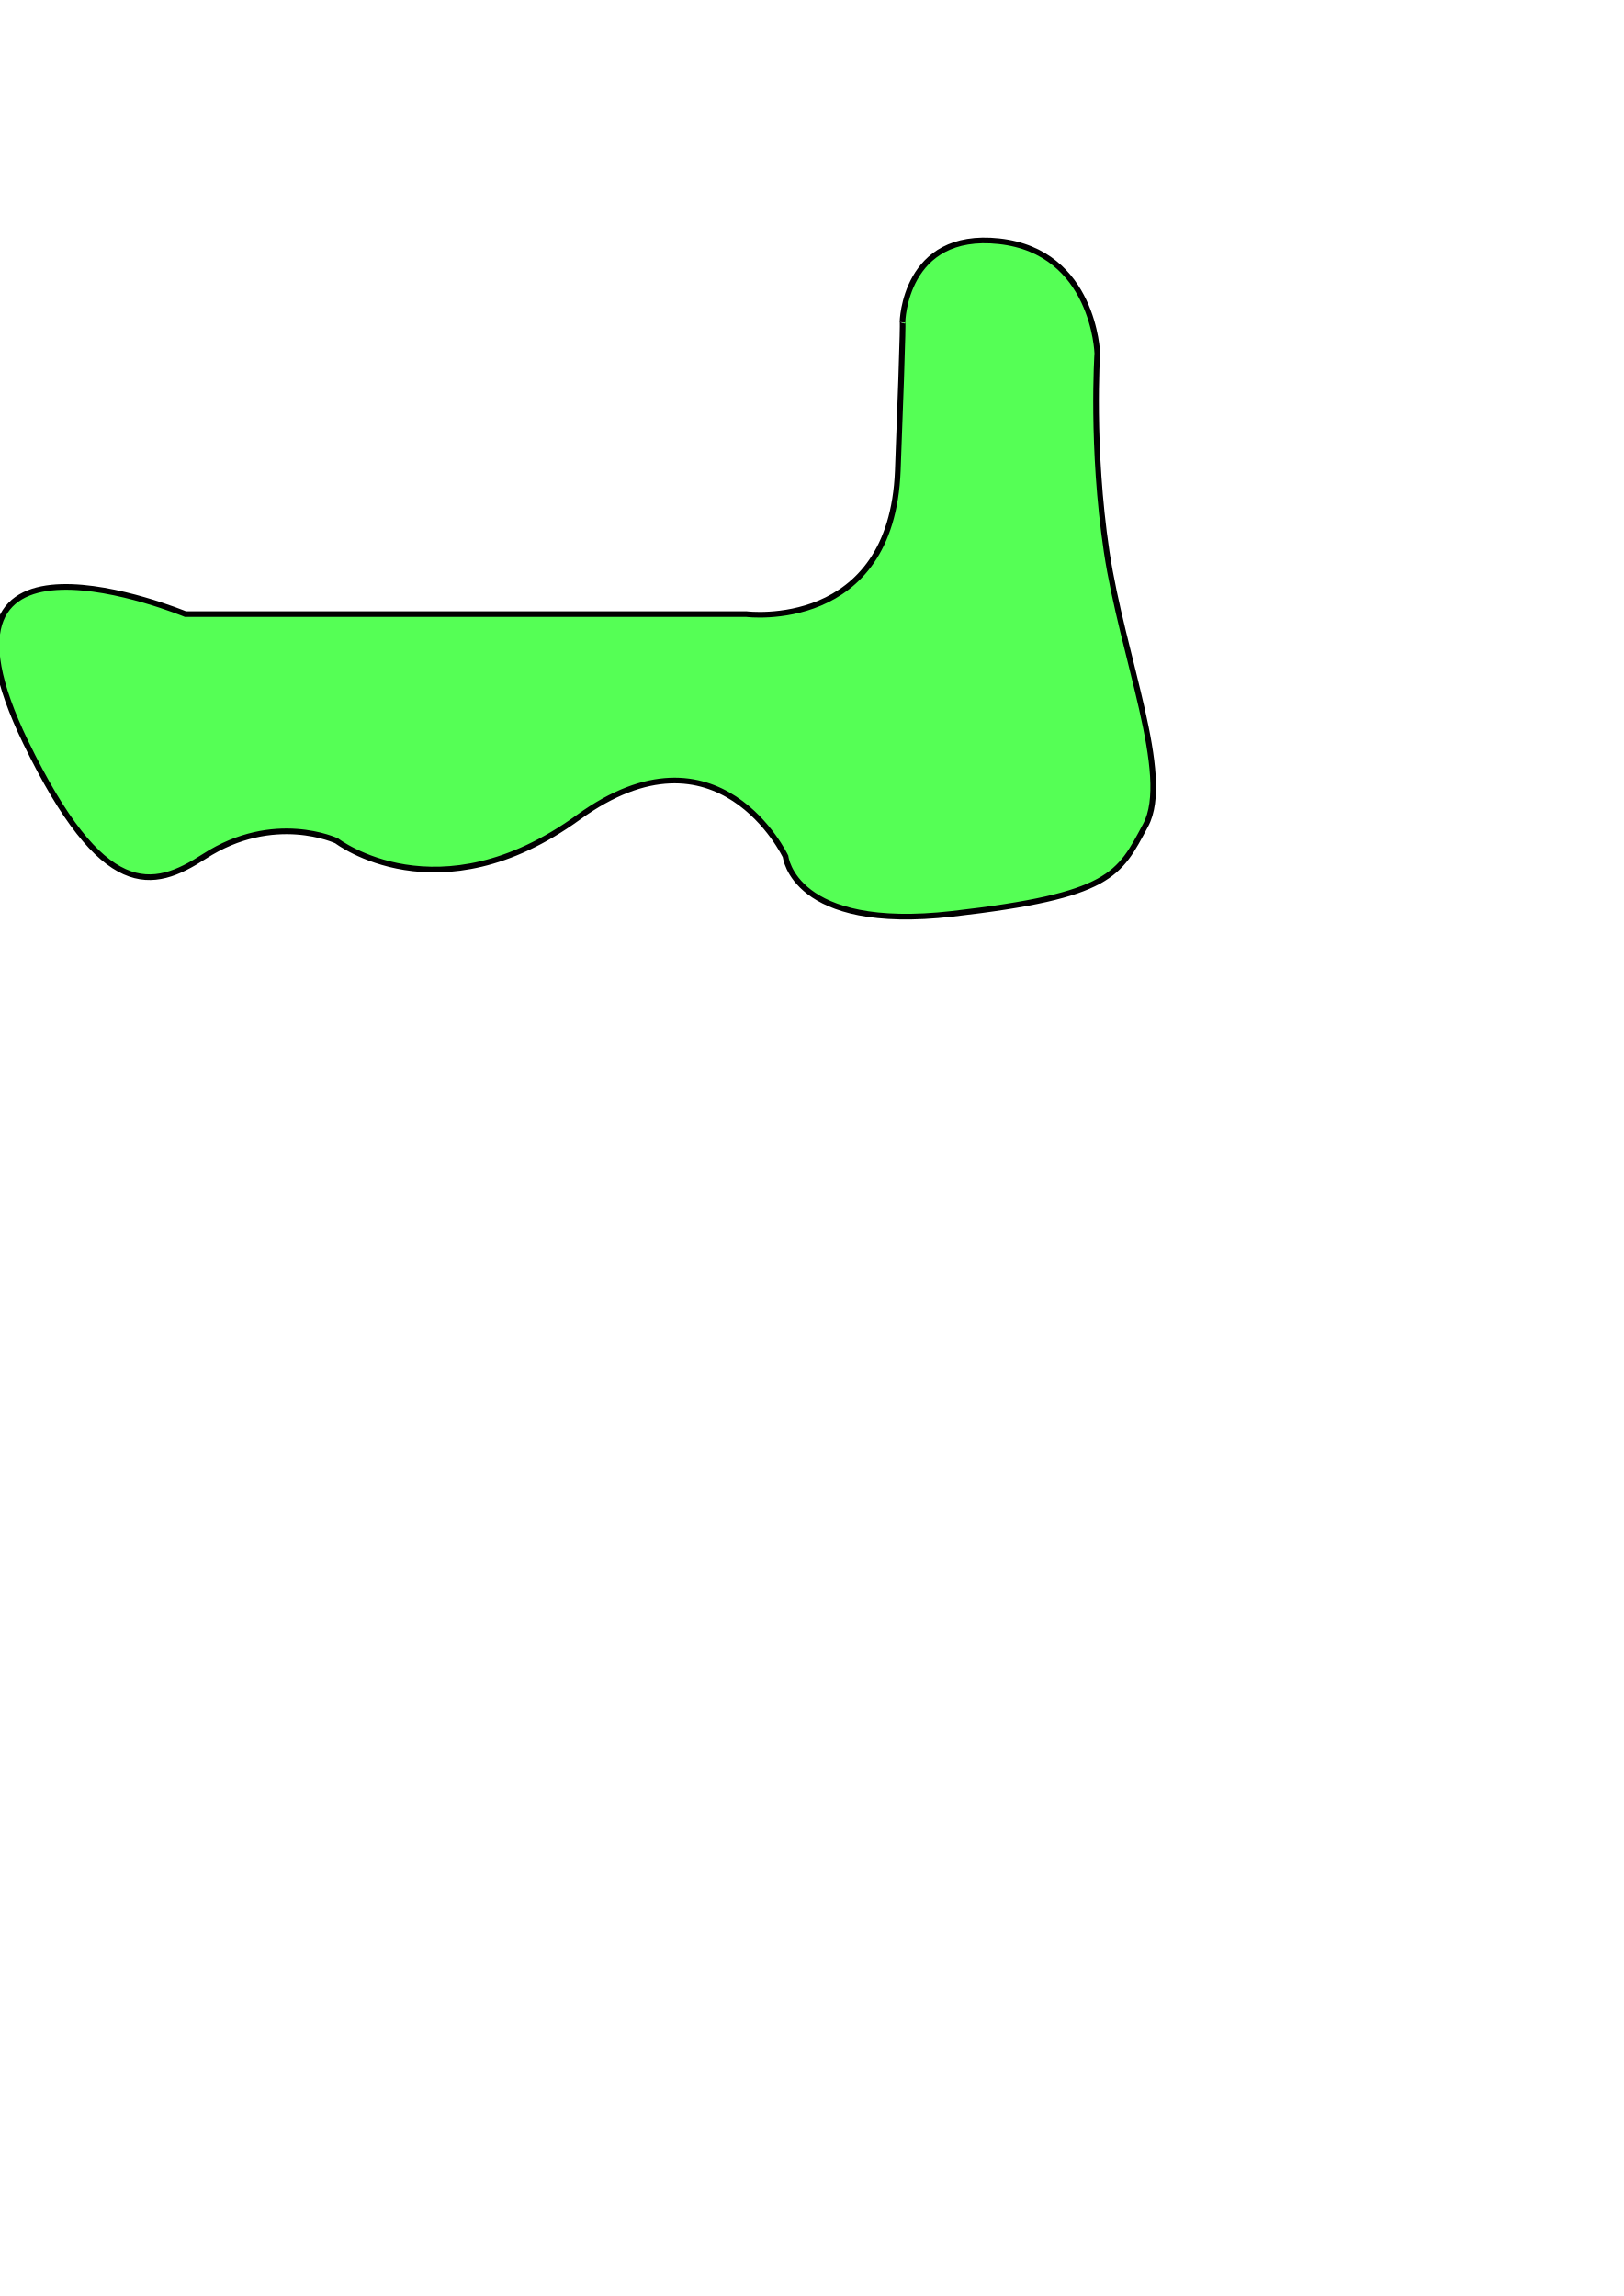
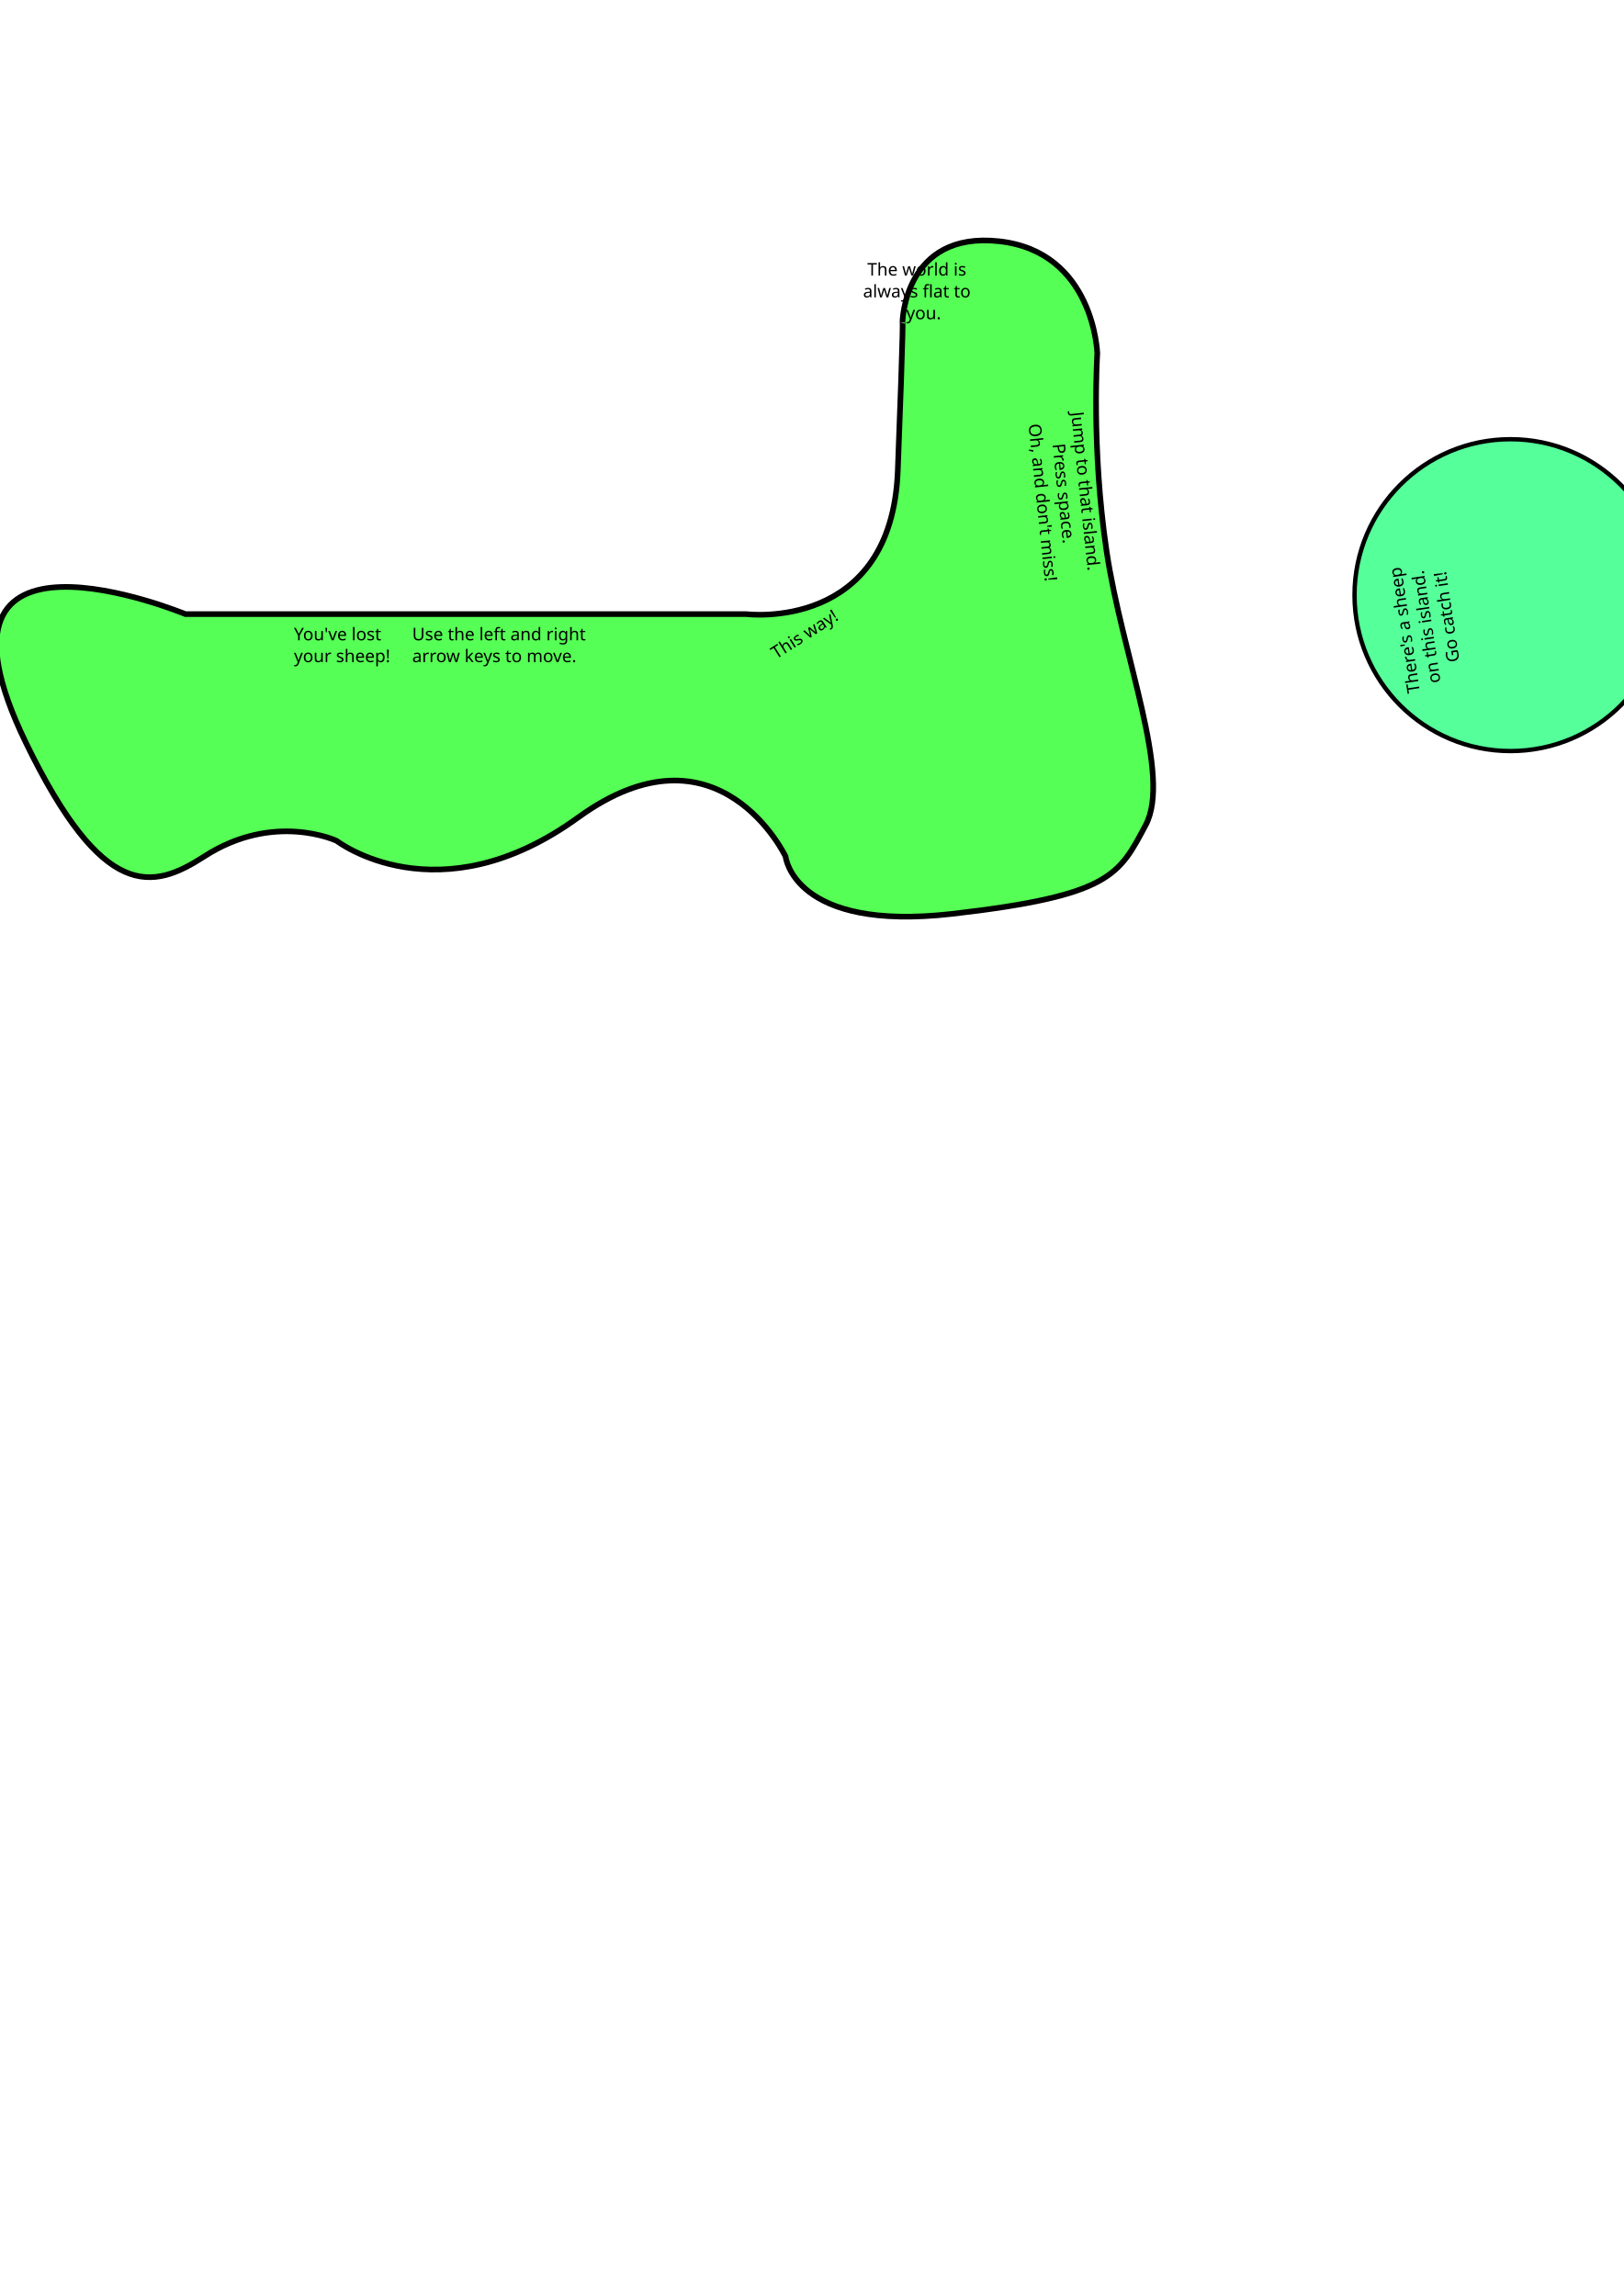
<svg xmlns="http://www.w3.org/2000/svg" width="744.094" height="1052.362" id="svg2" version="1.1">
  <defs id="defs4" />
  <g id="layer1">
    <path style="fill:#55ff55;stroke:#000000;stroke-width:2.586;stroke-linecap:butt;stroke-linejoin:miter;stroke-opacity:1" d="m 85,281.482 257.143,0 c 0,0 66.429,8.361 69.286,-65.697 2.857,-74.058 2.143,-68.119 2.143,-68.119 0,0 0.714,-41.867 44.286,-37.089 43.571,4.778 45,51.363 45,51.363 0,0 -2.857,43.095 4.286,90.875 7.143,47.78 30,102.726 17.857,125.421 -12.143,22.695 -15.714,32.251 -88.571,40.613 C 363.571,427.209 360,392.569 360,392.569 c 0,0 -30.714,-64.502 -95,-17.917 -64.286,46.585 -110.714,10.75 -110.714,10.75 0,0 -28.658,-13.564 -60.714,7.167 C 70,407.813 47.254,413.391 11.786,340.246 -42.293,228.721 85,281.482 85,281.482 z" id="path2985" />
+     <text xml:space="preserve" style="font-size:10px;font-style:normal;font-weight:normal;line-height:125%;letter-spacing:0px;word-spacing:0px;fill:#000000;fill-opacity:1;stroke:none;font-family:Sans" x="134.714" y="293.485" id="text2983">
+       <tspan id="tspan2985" x="134.714" y="293.485" style="font-size:8px">You've <tspan style="text-align:center;text-anchor:middle" id="tspan3033">lost</tspan>
+       </tspan>
+       <tspan x="134.714" y="303.485" id="tspan2987" style="font-size:8px">your sheep!</tspan>
+     </text>
+     <text id="text2989" y="293.485" x="188.892" style="font-size:10px;font-style:normal;font-weight:normal;line-height:125%;letter-spacing:0px;word-spacing:0px;fill:#000000;fill-opacity:1;stroke:none;font-family:Sans" xml:space="preserve">
+       <tspan id="tspan2993" y="293.485" x="188.892" style="font-size:8px">Use the left and <tspan style="text-align:center;text-anchor:middle" id="tspan3031">right</tspan>
+       </tspan>
+       <tspan y="303.485" x="188.892" id="tspan2997" style="font-size:8px">arrow keys to move.</tspan>
+     </text>
+     <text xml:space="preserve" style="font-size:10px;font-style:normal;font-weight:normal;line-height:125%;letter-spacing:0px;word-spacing:0px;fill:#000000;fill-opacity:1;stroke:none;font-family:Sans;text-anchor:middle;text-align:center" x="178.32" y="445.819" id="text3015" transform="matrix(0.8441251,-0.5361463,0.5361463,0.8441251,0,0)">
+       <tspan style="font-size:8px;text-anchor:middle;text-align:center" id="tspan3019" x="161.845" y="445.819">This way!</tspan>
+     </text>
+     <text xml:space="preserve" style="font-size:12px;font-style:normal;font-weight:normal;line-height:125%;letter-spacing:0px;word-spacing:0px;fill:#000000;fill-opacity:1;stroke:none;font-family:Sans;text-anchor:middle;text-align:center" x="453.993" y="126.305" id="text3023">
+       <tspan id="tspan3025" x="431.083" y="126.305" style="font-size:8px;text-anchor:middle;text-align:center">The world is</tspan>
+       <tspan x="431.083" y="136.305" id="tspan3027" style="font-size:8px;text-anchor:middle;text-align:center">always flat to</tspan>
+       <tspan x="431.083" y="146.305" id="tspan3029" style="font-size:8px;text-anchor:middle;text-align:center">you.</tspan>
+     </text>
+     <text xml:space="preserve" style="font-size:12px;font-style:normal;font-weight:normal;text-align:center;line-height:125%;letter-spacing:0px;word-spacing:0px;text-anchor:middle;fill:#000000;fill-opacity:1;stroke:none;font-family:Sans" x="286.789" y="-468.398" id="text3023-1" transform="matrix(0.1045114,0.9945237,-0.9945237,0.1045114,0,0)">
+       <tspan x="286.789" y="-468.398" id="tspan3029-0" style="font-size:8px;text-align:center;text-anchor:middle">Jump to that island.</tspan>
+       <tspan x="286.789" y="-458.398" style="font-size:8px;text-align:center;text-anchor:middle" id="tspan3067">Press space.</tspan>
+       <tspan x="286.789" y="-448.398" style="font-size:8px;text-align:center;text-anchor:middle" id="tspan3069">Oh, and don't miss!</tspan>
+     </text>
+     <path style="fill:#55ff99;fill-opacity:1;stroke:#000000;stroke-width:2;stroke-opacity:1" id="path3071" d="m 806.607,336.417 a 71.468,71.468 0 1 1 -142.937,0 71.468,71.468 0 1 1 142.937,0 z" transform="translate(-42.93148,-63.63961)" />
+     <text xml:space="preserve" style="font-size:12px;font-style:normal;font-weight:normal;text-align:center;line-height:125%;letter-spacing:0px;word-spacing:0px;text-anchor:middle;fill:#000000;fill-opacity:1;stroke:none;font-family:Sans" x="-370.374" y="596.371" id="text3023-1-3" transform="matrix(-0.1486103,-0.9888958,0.9888958,-0.1486103,0,0)">
+       <tspan x="-370.374" y="596.371" style="font-size:8px;text-align:center;text-anchor:middle" id="tspan3069-8">There's a sheep</tspan>
+       <tspan x="-370.374" y="606.371" style="font-size:8px;text-align:center;text-anchor:middle" id="tspan3105">on this island.</tspan>
+       <tspan x="-370.374" y="616.371" style="font-size:8px;text-align:center;text-anchor:middle" id="tspan3107">Go catch it!</tspan>
+     </text>
  </g>
</svg>
